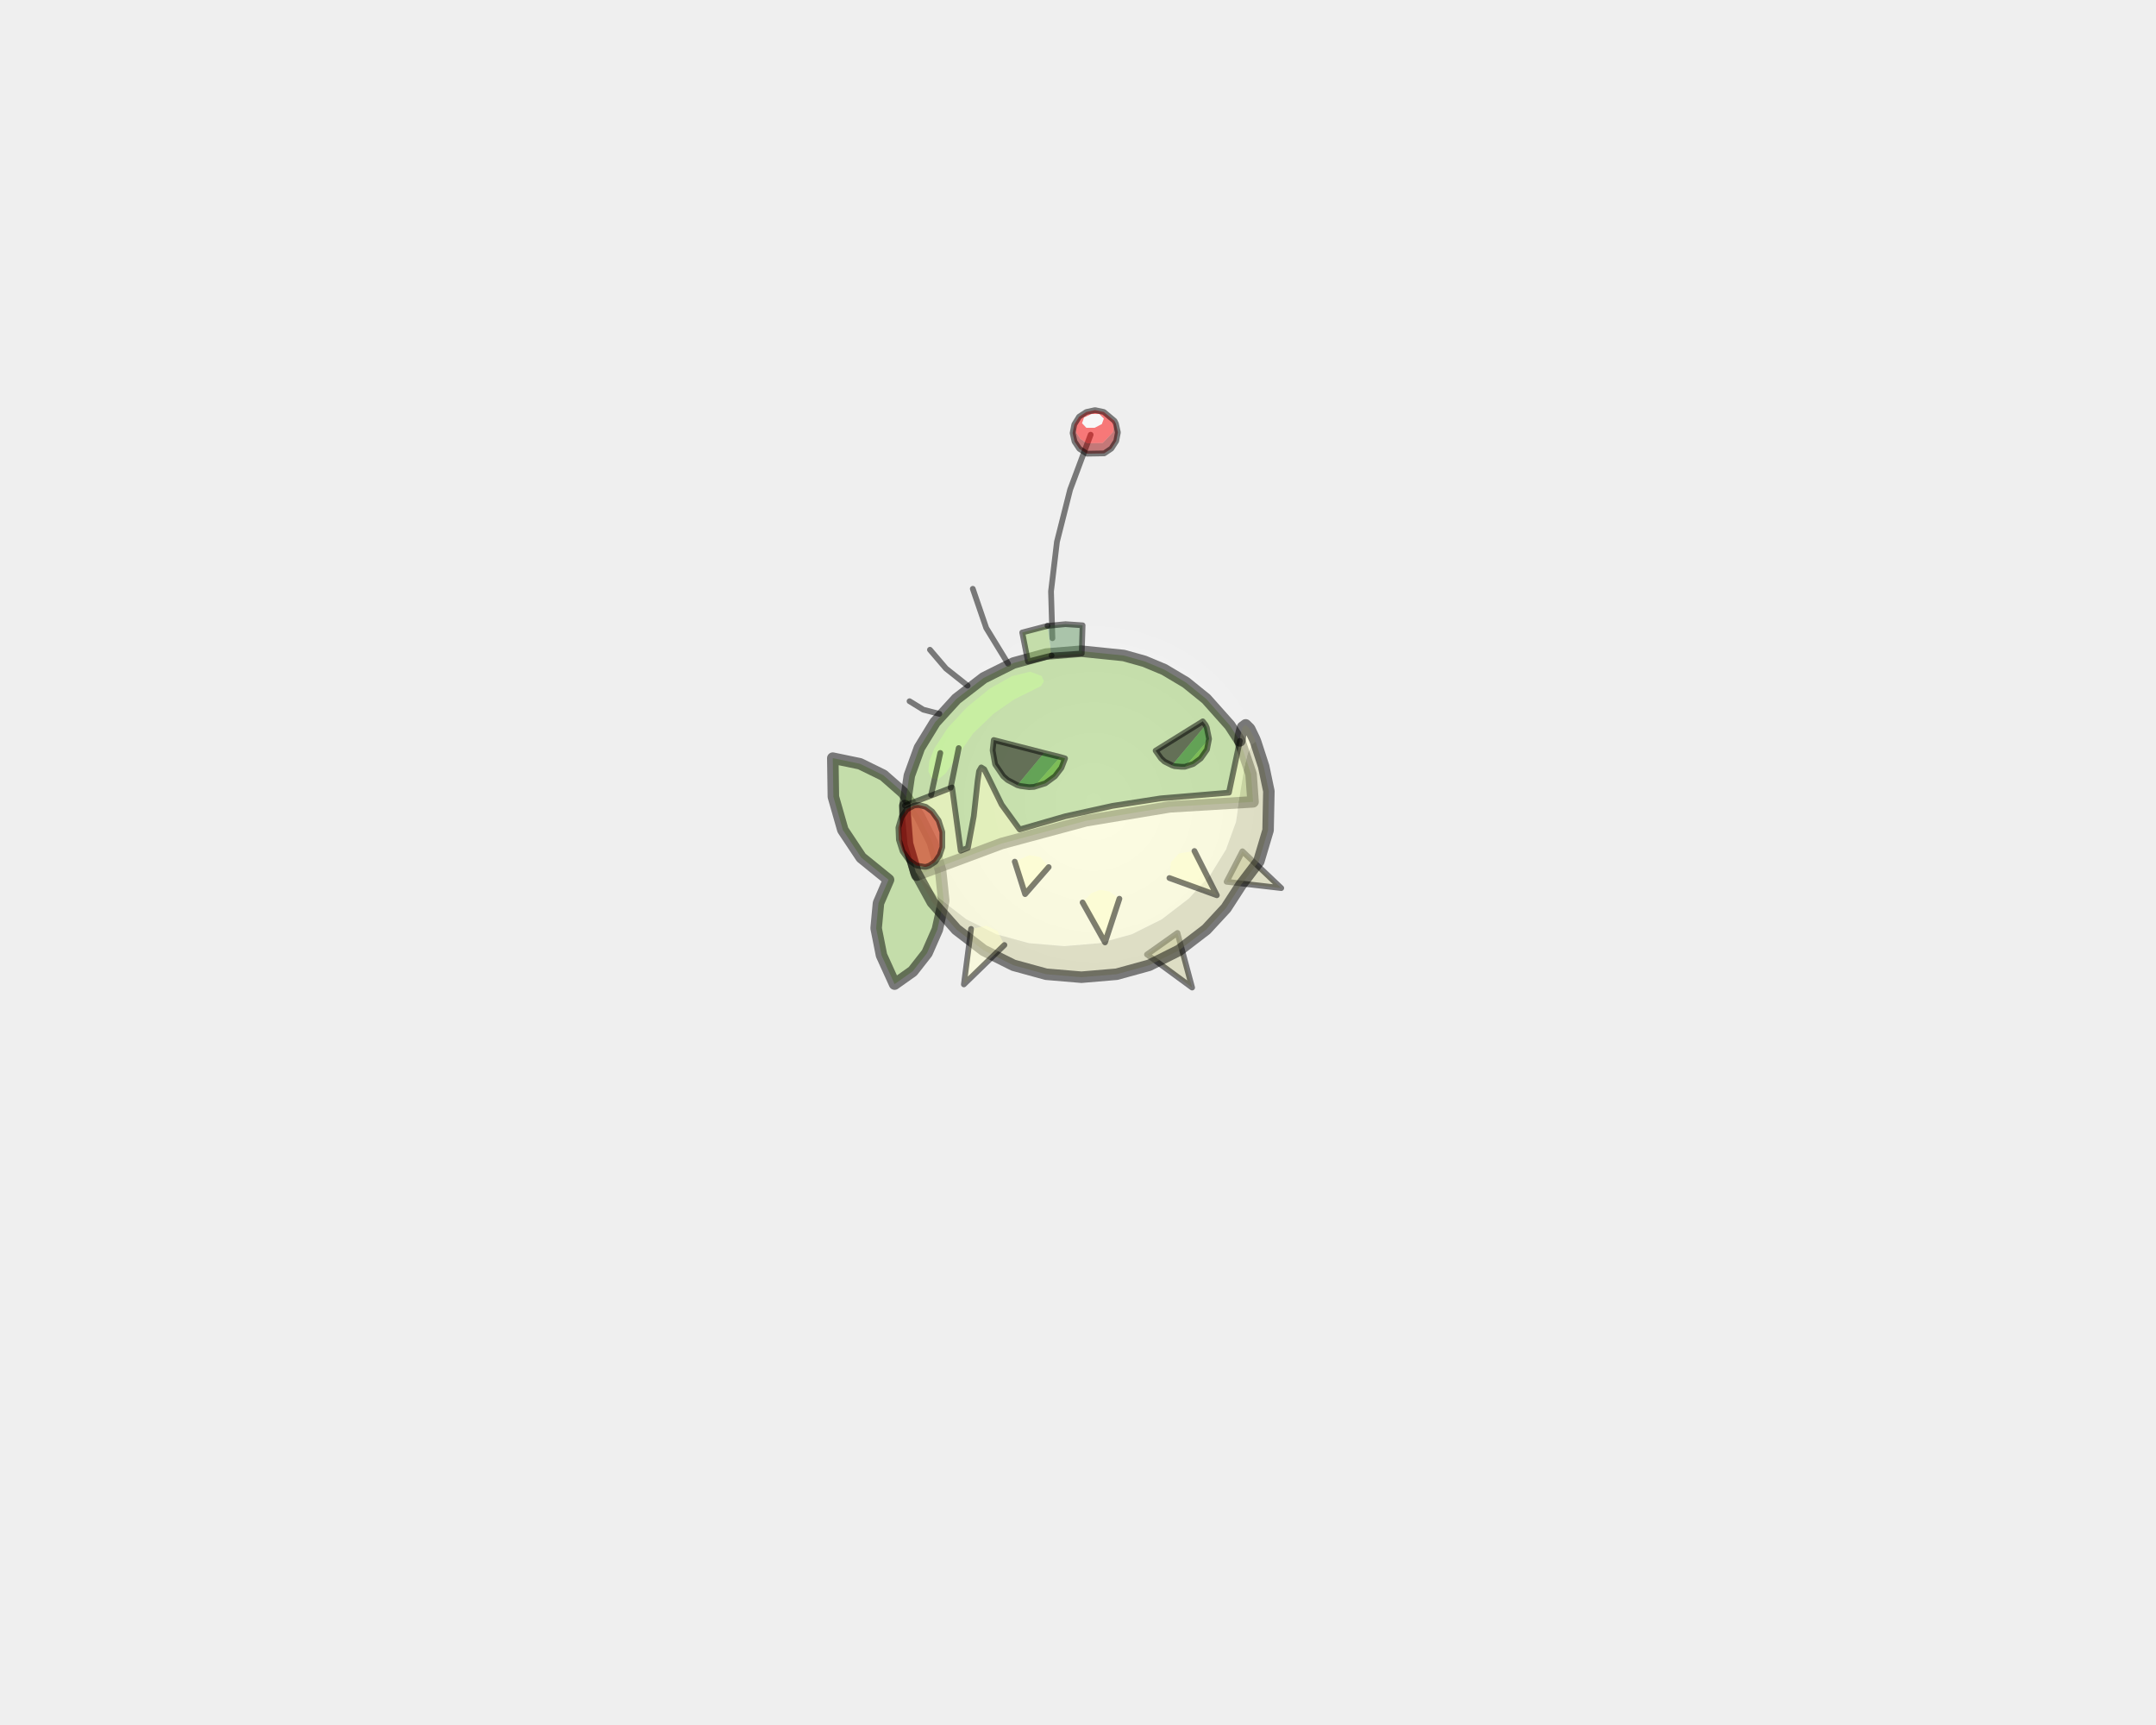
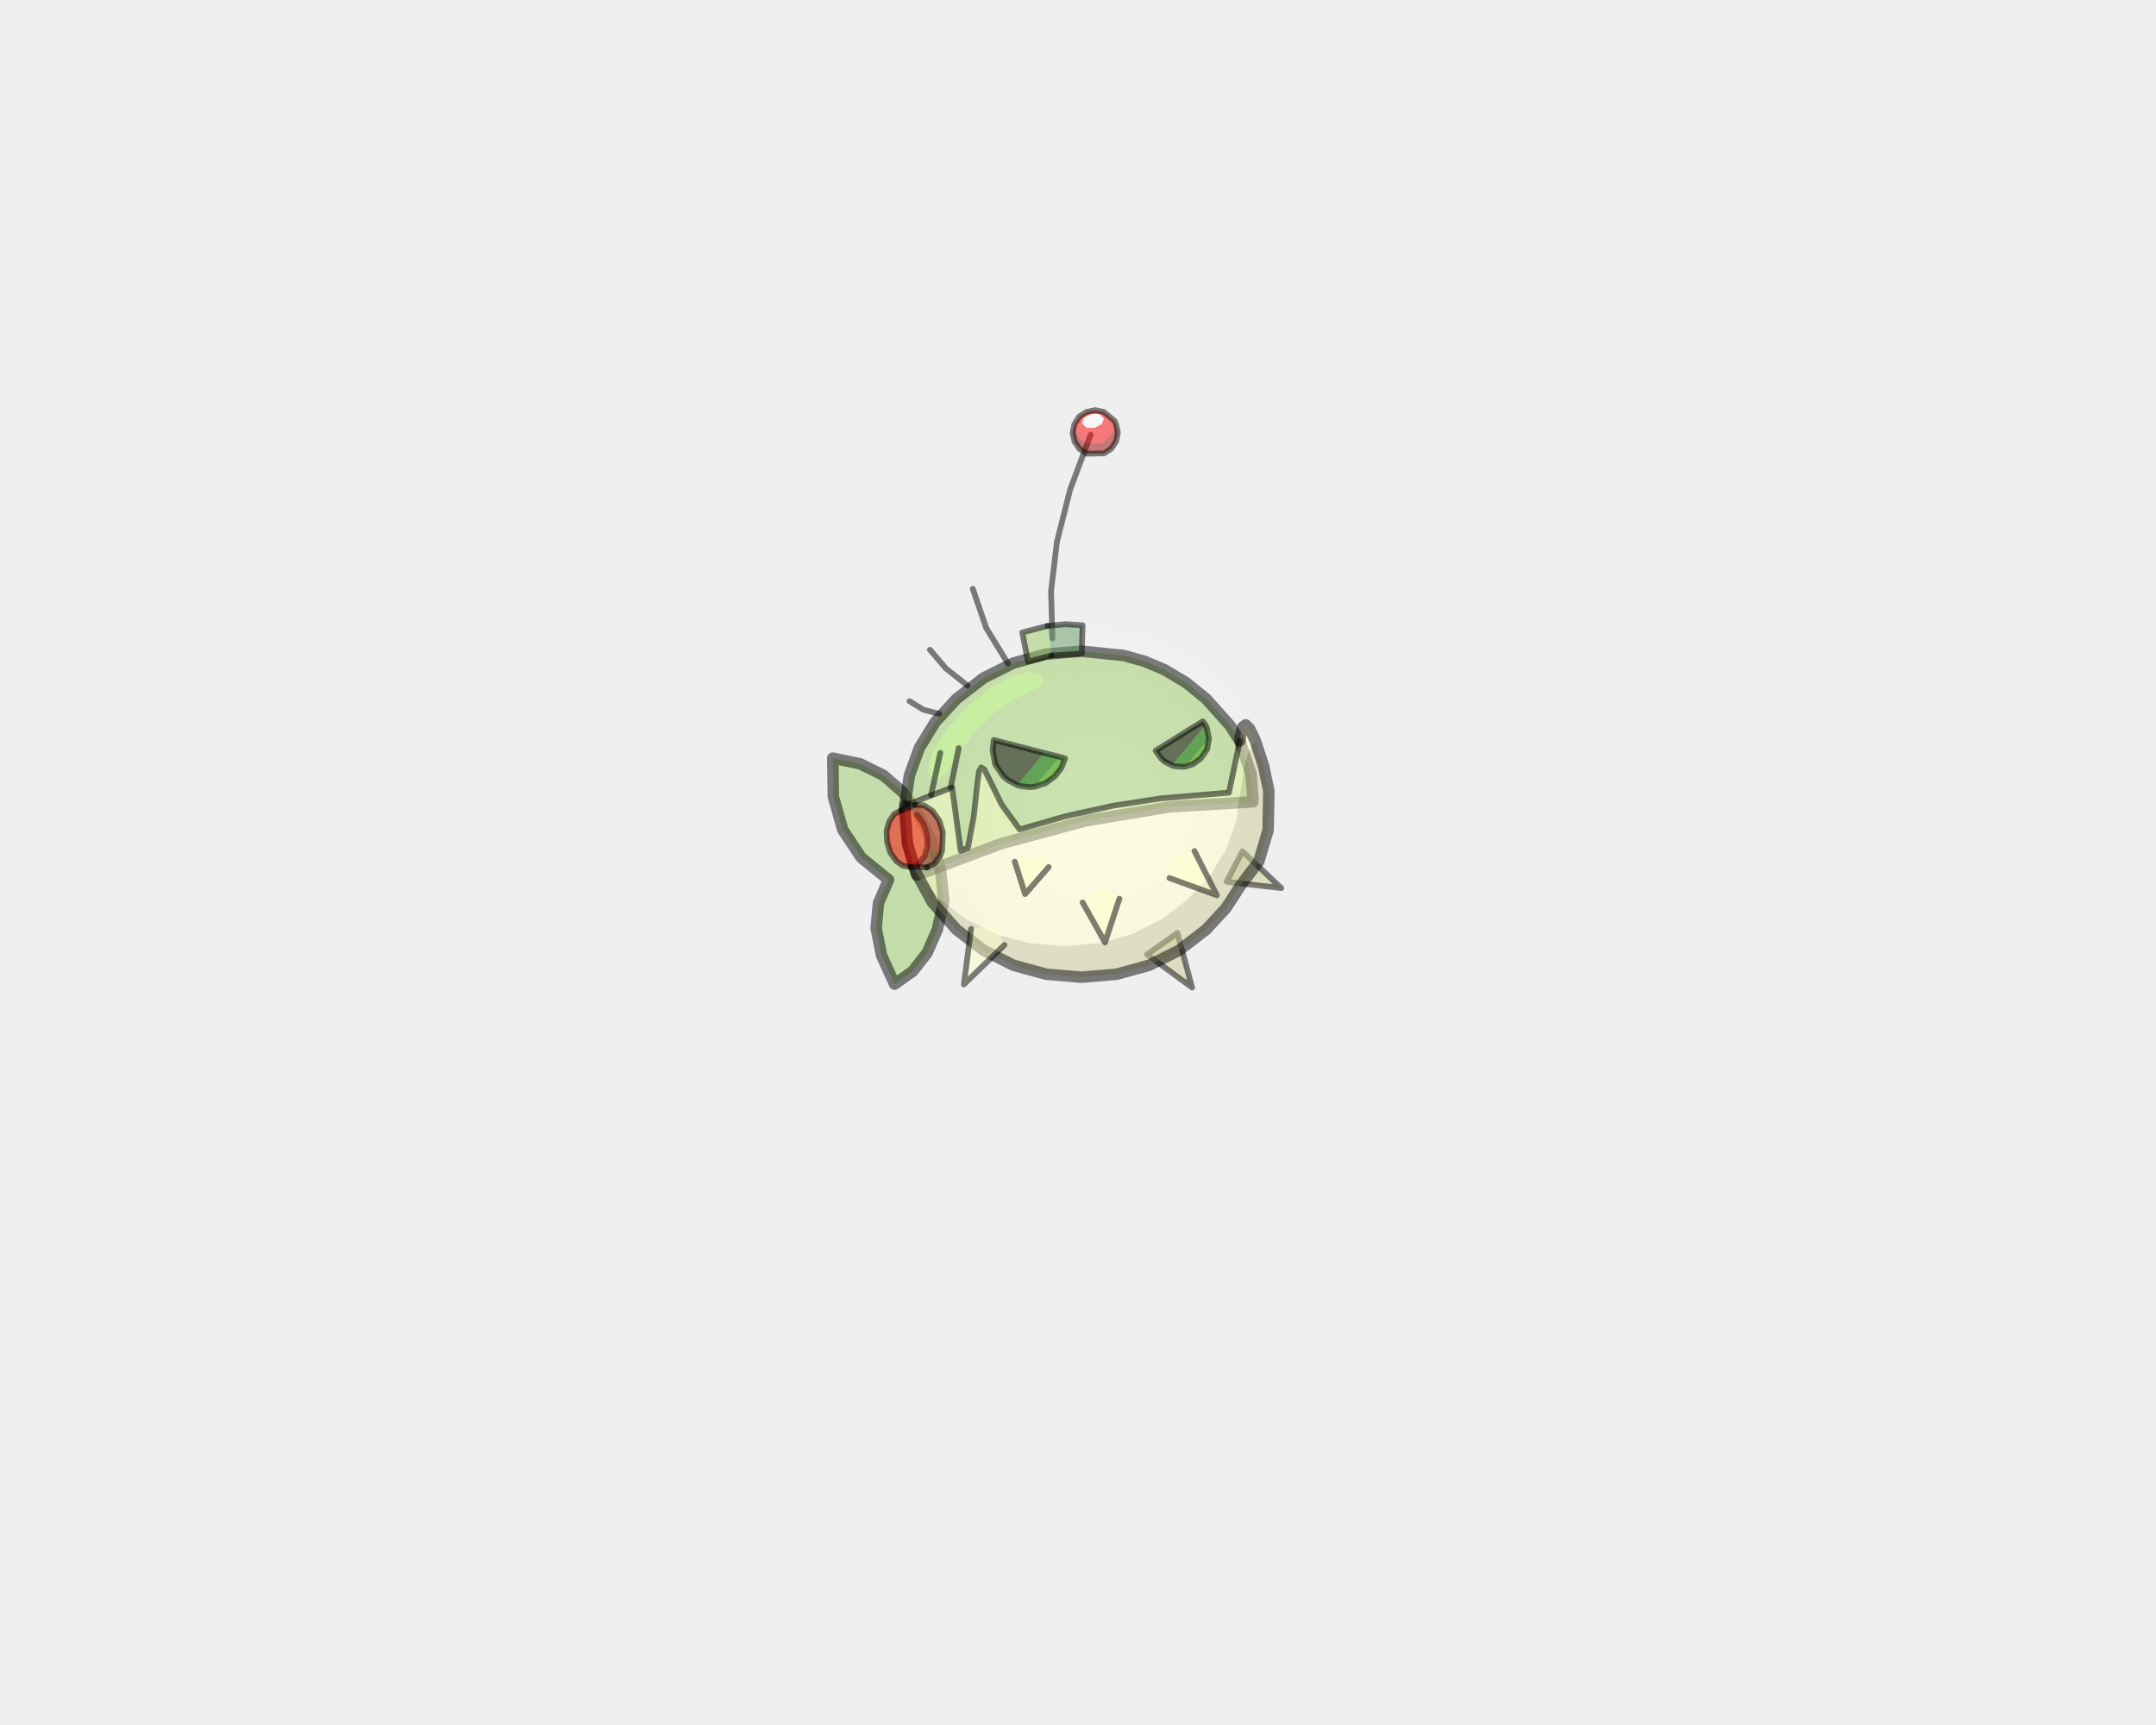
<svg xmlns="http://www.w3.org/2000/svg" width="2602.5px" height="2082px" viewBox="0 0 375 300">
  <rect fill="#000000" fill-opacity="0.004" width="375" height="300" />
  <defs>
    <radialGradient cx="0" cy="0" gradientTransform="matrix(0.0435, 0.0, 0.0, 0.0435, -1.0, 0.0)" gradientUnits="userSpaceOnUse" id="gradient0" r="819.2" spreadMethod="pad">
      <stop offset="0.0" stop-color="#ffffff" stop-opacity="0.753" />
      <stop offset="0.769" stop-color="#ffffff" stop-opacity="0.0" />
    </radialGradient>
  </defs>
  <g id="x1_sprite0" transform="matrix(1.1595, 0, 0, 1.1595, 191.4, 139.45)">
    <g id="x2_shape0" transform="matrix(1, 0, 0, 1, 0, 0)">
      <path d="M34 0L33.378 6.791L31.512 13.062L28.403 18.816L24.05 24.05L18.816 28.403L13.062 31.512L6.791 33.378L0 34L-6.791 33.378L-13.062 31.512L-18.816 28.403L-24.05 24.05L-28.403 18.816L-31.512 13.062L-33.378 6.791L-34 0L-33.378 -6.791L-31.512 -13.062L-28.403 -18.816L-24.05 -24.05L-18.816 -28.403L-13.062 -31.512L-6.791 -33.378L0 -34L6.791 -33.378L13.062 -31.512L18.816 -28.403L24.05 -24.05L28.403 -18.816L31.512 -13.062L33.378 -6.791L34 0" fill="url(#gradient0)" fill-rule="evenodd" stroke="none" />
    </g>
  </g>
  <g id="x3_sprite1" transform="matrix(1, 0, 0, 1, 184.35, 121.55)">
    <g id="x4_sprite2" transform="matrix(1, 0, 0, 1, 0, -0.35)">
      <g id="x5_shape1" transform="matrix(1, 0, 0, 1, 0, 0)">
        <path d="M-29.8 31.8L-34.55 27.947L-37.75 23.137L-39.4 17.372L-39.5 10.65L-34.775 11.631L-30.7 13.625L-27.275 16.631L-24.5 20.65L-22.178 25.294L-20.744 30.228L-20.2 35.45L-21.316 40.462L-23.113 44.55L-25.591 47.712L-28.75 49.95L-31.028 44.934L-31.962 40.237L-31.553 35.859L-29.8 31.8" fill="#99cc66" fill-opacity="0.498" fill-rule="evenodd" stroke="none" />
        <path d="M-29.8 31.8L-31.553 35.859L-31.962 40.237L-31.028 44.934L-28.75 49.95L-25.591 47.712L-23.113 44.55L-21.316 40.462L-20.2 35.45L-20.744 30.228L-22.178 25.294L-24.5 20.65L-27.275 16.631L-30.7 13.625L-34.775 11.631L-39.5 10.65L-39.4 17.372L-37.75 23.137L-34.55 27.947L-29.8 31.8Z" fill="none" stroke="#000000" stroke-linecap="round" stroke-linejoin="round" stroke-opacity="0.498" stroke-width="2.0" />
      </g>
      <g id="x6_sprite3" transform="matrix(1, 0, 0, 1, -17.55, -18.8)">
        <g id="x7_shape2" transform="matrix(1, 0, 0, 1, 0, 0)">
          <path d="M1.5 16.85L-2.263 13.863L-5.05 10.6M8.55 13.05L4.737 6.812L2.4 0M-3.4 21.75L-6.2 21.025L-8.6 19.55" fill="none" stroke="#000000" stroke-linecap="round" stroke-linejoin="round" stroke-opacity="0.498" stroke-width="1.0" />
        </g>
      </g>
      <g id="x8_shape3" transform="matrix(1, 0, 0, 1, 0, 0)">
        <path d="M18.15 -4.75L21.925 -2.5L25.45 0.35L29.55 4.95L31.3 7.65L33.25 13.425L33.6 18.25L19.125 19.122L4.55 21.538L-10.125 25.497L-24.9 31L-26.512 25.35L-26.95 18.9L-26.184 13.691L-24.438 8.863L-21.709 4.416L-18 0.35L-13.266 -3.3L-8.062 -5.9L-2.391 -7.45L3.75 -7.95L11.1 -7.2L14.713 -6.188L18.15 -4.75" fill="#99cc66" fill-opacity="0.498" fill-rule="evenodd" stroke="none" />
        <path d="M18.15 -4.75L21.925 -2.5L25.45 0.35L29.55 4.95L31.3 7.65L33.25 13.425L33.6 18.25L19.125 19.122L4.55 21.538L-10.125 25.497L-24.9 31L-26.512 25.35L-26.95 18.9L-26.184 13.691L-24.438 8.863L-21.709 4.416L-18 0.35L-13.266 -3.3L-8.062 -5.9L-2.391 -7.45L3.75 -7.95L11.1 -7.2L14.713 -6.188L18.15 -4.75Z" fill="none" stroke="#000000" stroke-linecap="round" stroke-linejoin="round" stroke-opacity="0.498" stroke-width="2.0" />
      </g>
      <g id="x9_sprite4" transform="matrix(1, 0, 0, 1, 33.75, 26.85)">
        <g id="x10_shape4" transform="matrix(1, 0, 0, 1, 0, 0)">
          <path d="M-4.75 5.3 L-2.0 0.0 4.75 6.4 -4.75 5.3" fill="#cccc99" fill-opacity="0.498" fill-rule="evenodd" stroke="none" />
          <path d="M-4.75 5.3 L4.75 6.4 -2.0 0.0 -4.75 5.3 Z" fill="none" stroke="#000000" stroke-linecap="round" stroke-linejoin="round" stroke-opacity="0.498" stroke-width="1.0" />
        </g>
      </g>
      <g id="x11_sprite5" transform="matrix(1, 0, 0, 1, 19.05, 41.05)">
        <g id="x12_shape5" transform="matrix(1, 0, 0, 1, 0, 0)">
          <path d="M1.4 0.0 L3.95 9.5 -3.9 3.75 1.4 0.0" fill="#cccc99" fill-opacity="0.498" fill-rule="evenodd" stroke="none" />
          <path d="M1.4 0.0 L3.95 9.5 -3.9 3.75 1.4 0.0 Z" fill="none" stroke="#000000" stroke-linecap="round" stroke-linejoin="round" stroke-opacity="0.498" stroke-width="1.0" />
        </g>
      </g>
      <g id="x13_sprite6" transform="matrix(1, 0, 0, 1, 3.1, 26.8)">
        <g id="x14_shape6" transform="matrix(1, 0, 0, 1, 0, 0)">
          <path d="M30.95 -19L30.278 -18.509L29.613 -16.887L28.953 -14.134L28.3 -10.25L27.534 -5.062L25.788 -0.25L23.059 4.188L19.35 8.25L14.619 11.881L9.425 14.475L3.769 16.031L-2.35 16.55L-8.491 16.031L-14.162 14.475L-19.366 11.881L-24.1 8.25L-28.15 3.7L-29.6 -1.175L-30.05 -6.4L-30.05 -7.9L-21.85 -11.05L-20.35 -0.05L-19.1 -0.55L-18.075 -6.05L-17.4 -12.25L-17.156 -13.884L-16.775 -14.537L-16.256 -14.209L-15.6 -12.9L-13.225 -8.062L-10.1 -3.75L-2.112 -6.05L6.05 -7.85L14.4 -9.15L26.3 -10.15L28.2 -19.15L28.3 -20.05L28.678 -21.534L29.212 -21.938L29.903 -21.259L30.75 -19.5L30.95 -19" fill="#ffffcc" fill-opacity="0.498" fill-rule="evenodd" stroke="none" />
          <path d="M-28.15 3.7L-24.1 8.25L-19.366 11.881L-14.162 14.475L-8.491 16.031L-2.35 16.55L3.769 16.031L9.425 14.475L14.619 11.881L19.35 8.25L23.059 4.188L25.788 -0.25L27.534 -5.062L28.3 -10.25L28.953 -14.134L29.613 -16.887L30.278 -18.509L30.95 -19L32.35 -14.7L33.25 -10.4L33.111 -3.611L31.494 1.822L28.4 5.9L25.788 9.938L22.35 13.65L17.619 17.281L12.425 19.875L6.769 21.431L0.65 21.95L-5.491 21.431L-11.162 19.875L-16.366 17.281L-21.1 13.65L-25.288 8.912L-28.15 3.7" fill="#cccc99" fill-opacity="0.498" fill-rule="evenodd" stroke="none" />
          <path d="M28.2 -19.15L26.3 -10.15L14.4 -9.15L6.05 -7.85L-2.112 -6.05L-10.1 -3.75L-13.225 -8.062L-15.6 -12.9L-16.256 -14.209L-16.775 -14.537L-17.156 -13.884L-17.4 -12.25L-18.075 -6.05L-19.1 -0.55L-20.35 -0.05L-21.85 -11.05L-30.05 -7.9" fill="none" stroke="#000000" stroke-linecap="round" stroke-linejoin="round" stroke-opacity="0.498" stroke-width="1.0" />
          <path d="M30.95 -19L30.75 -19.5L29.903 -21.259L29.212 -21.938L28.678 -21.534L28.3 -20.05L28.2 -19.15M-30.05 -7.9L-30.05 -6.4L-29.6 -1.175L-28.15 3.7L-25.288 8.912L-21.1 13.65L-16.366 17.281L-11.162 19.875L-5.491 21.431L0.65 21.95L6.769 21.431L12.425 19.875L17.619 17.281L22.35 13.65L25.788 9.938L28.4 5.9L31.494 1.822L33.111 -3.611L33.25 -10.4L32.35 -14.7L30.95 -19" fill="none" stroke="#000000" stroke-linecap="round" stroke-linejoin="round" stroke-opacity="0.498" stroke-width="2.0" />
        </g>
      </g>
      <g id="x15_sprite7" transform="matrix(1, 0, 0, 1, -25.2, 18.7)">
-         <g id="x16_shape7" transform="matrix(1, 0, 0, 1, 0, 0)">
-           <path d="M4.75 4.8L4.75 7.45L4.3 8.8L3.525 9.963L2.5 10.65L1.9 10.85L1.6 10.85L0.237 10.613L-1.05 9.7L-2.163 8.137L-2.8 6.15L-2.888 4.037L-2.35 2.2L-1.438 0.875L-0.2 0.2L0.05 0.15L0.7 0.1L1.875 0.412L3 1.25L4.112 2.812L4.75 4.8" fill="#cc0000" fill-opacity="0.498" fill-rule="evenodd" stroke="none" />
-           <path d="M4.75 4.8L4.112 2.812L3 1.25L1.875 0.412L0.7 0.1L0.05 0.15L-0.2 0.2L-1.438 0.875L-2.35 2.2L-2.888 4.037L-2.8 6.15L-2.163 8.137L-1.05 9.7L0.237 10.613L1.6 10.85L1.9 10.85L2.5 10.65L3.525 9.963L4.3 8.8L4.75 7.45L4.75 4.8Z" fill="none" stroke="#000000" stroke-linecap="round" stroke-linejoin="round" stroke-opacity="0.498" stroke-width="1.0" />
+         <g id="x16_sprite8" transform="matrix(1, 0, 0, 1, 0, 0)">
+           <g id="x17_shape7" transform="matrix(1, 0, 0, 1, 0, 0)">
+             <path d="M0 0.05L1.562 0.175L3.05 1.15L4.2 2.775L4.85 4.85L4.7 8.05L3.112 8.2L2.05 7.75L2.1 5.35L1.525 3.462L0.5 2L-0.562 1.238L-1.65 0.95L-2.25 1L-2.45 1.05L0 0.05" fill="#990000" fill-opacity="0.498" fill-rule="evenodd" stroke="none" />
+             <path d="M-0.85 10.85L-2.075 10.675L-3.25 9.85L-4.3 8.375L-4.85 6.55L-4.95 4.588L-4.45 2.9L-3.6 1.663L-2.45 1.05L-2.25 1L-1.65 0.95L-0.562 1.238L0.5 2L1.525 3.462L2.1 5.35L2.05 7.75L1.7 8.95L0.95 10.037L0 10.7L-0.5 10.85L-0.85 10.85" fill="#ff0000" fill-opacity="0.498" fill-rule="evenodd" stroke="none" />
+             <path d="M4.7 8.05L4.4 8.9L3.425 10.262L2.1 10.95L-0.85 10.85L-0.5 10.85L0 10.7L0.95 10.037L1.7 8.95L2.05 7.75L3.112 8.2L4.7 8.05" fill="#660000" fill-opacity="0.498" fill-rule="evenodd" stroke="none" />
+             <path d="M0 0.05L1.562 0.175L3.05 1.15L4.2 2.775L4.85 4.85L4.7 8.05L4.4 8.9L3.425 10.262L2.1 10.95M-0.85 10.85L-2.075 10.675L-3.25 9.85L-4.3 8.375L-4.85 6.55L-4.95 4.588L-4.45 2.9L-3.6 1.663L-2.45 1.05" fill="none" stroke="#000000" stroke-linecap="round" stroke-linejoin="round" stroke-opacity="0.498" stroke-width="1.0" />
+             <path d="M2.1 10.95 L-0.85 10.85 M-2.45 1.05 L0.0 0.05" fill="none" stroke="#000000" stroke-linecap="round" stroke-linejoin="round" stroke-opacity="0.498" stroke-width="1.0" />
+             <path d="M0.3 1.8L0.5 2L1.525 3.462L2.1 5.35L2.175 7.25L1.7 8.95L0.5 10.45" fill="none" stroke="#660000" stroke-linecap="round" stroke-linejoin="round" stroke-opacity="0.498" stroke-width="1.0" />
+           </g>
        </g>
      </g>
-       <g id="x17_sprite8" transform="matrix(1, 0, 0, 1, -4.9, 27.5)">
-         <g id="x18_shape8" transform="matrix(1, 0, 0, 1, 0, 0)">
+       <g id="x18_sprite9" transform="matrix(1, 0, 0, 1, -4.9, 27.5)">
+         <g id="x19_shape8" transform="matrix(1, 0, 0, 1, 0, 0)">
          <path d="M2.95 2.1L-1.15 6.8L-2.95 1.15L-0.45 0.033L1.517 0.35L2.95 2.1" fill="#ffffcc" fill-opacity="0.498" fill-rule="evenodd" stroke="none" />
          <path d="M2.95 2.1 L-1.15 6.8 -2.95 1.15" fill="none" stroke="#000000" stroke-linecap="round" stroke-linejoin="round" stroke-opacity="0.498" stroke-width="1.0" />
        </g>
      </g>
-       <g id="x19_sprite9" transform="matrix(1, 0, 0, 1, -13.15, 39.8)">
-         <g id="x20_shape9" transform="matrix(1, 0, 0, 1, 0, 0)">
+       <g id="x20_sprite10" transform="matrix(1, 0, 0, 1, -13.15, 39.8)">
+         <g id="x21_shape9" transform="matrix(1, 0, 0, 1, 0, 0)">
          <path d="M-2.3 0.55L0.367 -0.006L2.3 0.928L3.5 3.35L-3.55 10.2L-2.3 0.55" fill="#ffffcc" fill-opacity="0.498" fill-rule="evenodd" stroke="none" />
          <path d="M3.5 3.35 L-3.55 10.2 -2.3 0.55" fill="none" stroke="#000000" stroke-linecap="round" stroke-linejoin="round" stroke-opacity="0.498" stroke-width="1.0" />
        </g>
      </g>
-       <g id="x21_sprite10" transform="matrix(1, 0, 0, 1, 7.15, 33.55)">
-         <g id="x22_shape10" transform="matrix(1, 0, 0, 1, 0, 0)">
+       <g id="x22_sprite11" transform="matrix(1, 0, 0, 1, 7.15, 33.55)">
+         <g id="x23_shape10" transform="matrix(1, 0, 0, 1, 0, 0)">
          <path d="M3.2 1.55L0.7 9.15L-3.2 2.2L-1.731 0.622L-0.175 -0.013L1.469 0.297L3.2 1.55" fill="#ffffcc" fill-opacity="0.498" fill-rule="evenodd" stroke="none" />
          <path d="M3.2 1.55 L0.7 9.15 -3.2 2.2" fill="none" stroke="#000000" stroke-linecap="round" stroke-linejoin="round" stroke-opacity="0.498" stroke-width="1.0" />
        </g>
      </g>
-       <g id="x23_sprite11" transform="matrix(1, 0, 0, 1, 23.15, 26.8)">
-         <g id="x24_shape11" transform="matrix(1, 0, 0, 1, 0, 0)">
+       <g id="x24_sprite12" transform="matrix(1, 0, 0, 1, 23.15, 26.8)">
+         <g id="x25_shape11" transform="matrix(1, 0, 0, 1, 0, 0)">
          <path d="M0.25 0L4.15 7.7L-4.1 4.7L-3.861 1.978L-2.411 0.411L0.25 0" fill="#ffffcc" fill-opacity="0.498" fill-rule="evenodd" stroke="none" />
          <path d="M0.25 0.0 L4.15 7.7 -4.1 4.7" fill="none" stroke="#000000" stroke-linecap="round" stroke-linejoin="round" stroke-opacity="0.498" stroke-width="1.0" />
        </g>
      </g>
-       <g id="x25_shape12" transform="matrix(1, 0, 0, 1, 0, 0)">
+       <g id="x26_shape12" transform="matrix(1, 0, 0, 1, 0, 0)">
        <path d="M5.35 -45.6L1.784 -36.056L-0.512 -26.975L-1.541 -18.356L-1.3 -10.2" fill="none" stroke="#000000" stroke-linecap="round" stroke-linejoin="round" stroke-opacity="0.498" stroke-width="1.0" />
        <path d="M-2.15 -12.35L-1.45 -7.2L-5.55 -6.15L-6.55 -11.2L-2.15 -12.35" fill="#99cc66" fill-opacity="0.498" fill-rule="evenodd" stroke="none" />
        <path d="M-1.45 -7.2L-2.15 -12.35L0.975 -12.65L3.95 -12.45L3.8 -7.55L-1.45 -7.2" fill="#669966" fill-opacity="0.498" fill-rule="evenodd" stroke="none" />
        <path d="M-2.15 -12.35L-6.55 -11.2L-5.55 -6.15L-1.45 -7.2" fill="none" stroke="#000000" stroke-linecap="round" stroke-linejoin="round" stroke-opacity="0.498" stroke-width="1.0" />
        <path d="M-1.45 -7.2L3.8 -7.55L3.95 -12.45L0.975 -12.65L-2.15 -12.35" fill="none" stroke="#000000" stroke-linecap="round" stroke-linejoin="round" stroke-opacity="0.498" stroke-width="1.0" />
      </g>
-       <g id="x26_sprite12" transform="matrix(1, 0, 0, 1, 6.15, -45.95)">
-         <g id="x27_shape13" transform="matrix(1, 0, 0, 1, 0, 0)">
+       <g id="x27_sprite13" transform="matrix(1, 0, 0, 1, 6.15, -45.95)">
+         <g id="x28_shape13" transform="matrix(1, 0, 0, 1, 0, 0)">
          <path d="M-0.35 -13.35L3.294 -12.9L6.561 -11.55L9.45 -9.3L11.728 -6.383L13.094 -3.1L13.55 0.55L13.094 4.194L11.728 7.461L9.45 10.35L6.561 12.628L3.294 13.994L-0.35 14.45L-4 13.994L-7.283 12.628L-10.2 10.35L-12.45 7.461L-13.8 4.194L-14.25 0.55L-13.8 -3.1L-12.45 -6.383L-10.2 -9.3L-7.283 -11.55L-4 -12.9L-0.35 -13.35" fill="#010101" fill-opacity="0.0" fill-rule="evenodd" stroke="none" />
          <path d="M1.5 -2.45L1.15 -1.5L-0.1 -0.85L-1.55 -0.85L-2.3 -1.65L-1.95 -2.65L-0.65 -3.25L0.7 -3.25L1.5 -2.45" fill="#ffffff" fill-opacity="0.498" fill-rule="evenodd" stroke="none" />
          <path d="M3.35 -2.05L3.1 -0.1L1.3 1.8L-1.45 1.85L-2.6 1.087L-3.35 -0.1L-3.65 -1.4L-3.6 -1.5L-2.812 -2.775L-1.55 -3.6L-0.037 -3.925L1.5 -3.6L3.35 -2.05M1.5 -2.45L0.7 -3.25L-0.65 -3.25L-1.95 -2.65L-2.3 -1.65L-1.55 -0.85L-0.1 -0.85L1.15 -1.5L1.5 -2.45" fill="#ff0000" fill-opacity="0.498" fill-rule="evenodd" stroke="none" />
          <path d="M-3.65 -1.4L-3.35 -0.1L-2.6 1.087L-1.45 1.85L1.3 1.8L3.1 -0.1L3.35 -2.05L3.6 -1.55L3.938 -0.05L3.65 1.45L2.8 2.763L1.55 3.6L-1.45 3.65L-2.763 2.8L-3.6 1.55L-3.938 0.062L-3.65 -1.4" fill="#990000" fill-opacity="0.498" fill-rule="evenodd" stroke="none" />
          <path d="M3.35 -2.05L1.5 -3.6L-0.037 -3.925L-1.55 -3.6L-2.812 -2.775L-3.6 -1.5L-3.65 -1.4L-3.938 0.062L-3.6 1.55L-2.763 2.8L-1.45 3.65L1.55 3.6L2.8 2.763L3.65 1.45L3.938 -0.05L3.6 -1.55L3.35 -2.05Z" fill="none" stroke="#000000" stroke-linecap="round" stroke-linejoin="round" stroke-opacity="0.498" stroke-width="1.0" />
        </g>
      </g>
-       <g id="x28_shape14" transform="matrix(1, 0, 0, 1, 0, 0)">
+       <g id="x29_shape14" transform="matrix(1, 0, 0, 1, 0, 0)">
        <path d="M-2.75 9.75L-7.4 15.35L-9.1 14.45L-9.85 13.8L-11.262 11.725L-11.7 9.3L-11.5 7.5L-2.75 9.75" fill="#000000" fill-opacity="0.498" fill-rule="evenodd" stroke="none" />
        <path d="M0.05 10.45 L-4.5 15.65 -5.35 15.7 -6.85 15.5 -7.4 15.35 -2.75 9.75 0.05 10.45" fill="#006600" fill-opacity="0.498" fill-rule="evenodd" stroke="none" />
        <path d="M-4.5 15.65L0.05 10.45L0.9 10.7L0.263 12.35L-0.85 13.8L-2.538 15.037L-4.5 15.65" fill="#339900" fill-opacity="0.498" fill-rule="evenodd" stroke="none" />
        <path d="M-4.5 15.65L-2.538 15.037L-0.85 13.8L0.263 12.35L0.9 10.7L0.05 10.45L-2.75 9.75L-11.5 7.5L-11.7 9.3L-11.262 11.725L-9.85 13.8L-9.1 14.45L-7.4 15.35L-6.85 15.5L-5.35 15.7L-4.5 15.65Z" fill="none" stroke="#000000" stroke-linecap="round" stroke-linejoin="round" stroke-opacity="0.498" stroke-width="1.0" />
        <path d="M19.5 11.9 L18.2 11.25 17.6 10.7 16.65 9.35 24.7 4.35 24.85 4.25 25.35 4.9 19.5 11.9" fill="#000000" fill-opacity="0.498" fill-rule="evenodd" stroke="none" />
        <path d="M24.7 4.35 L24.85 4.2 24.85 4.25 24.7 4.35" fill="#660099" fill-opacity="0.498" fill-rule="evenodd" stroke="none" />
        <path d="M25.35 4.9L25.55 5.35L25.95 7.3L21.75 12.15L21.1 12.15L19.95 12.05L19.5 11.9L25.35 4.9" fill="#006600" fill-opacity="0.498" fill-rule="evenodd" stroke="none" />
        <path d="M25.95 7.3L25.587 9.15L24.5 10.7L23.212 11.662L21.75 12.15L25.95 7.3" fill="#339900" fill-opacity="0.498" fill-rule="evenodd" stroke="none" />
        <path d="M25.35 4.9L25.55 5.35L25.95 7.3L25.587 9.15L24.5 10.7L23.212 11.662L21.75 12.15L21.1 12.15L19.95 12.05L19.5 11.9L18.2 11.25L17.6 10.7L16.65 9.35L24.7 4.35L24.85 4.25L25.35 4.9Z" fill="none" stroke="#000000" stroke-linecap="round" stroke-linejoin="round" stroke-opacity="0.498" stroke-width="1.0" />
        <path d="M-22.3 14.15L-22.872 12.933L-22.722 11.217L-21.85 9L-19.475 5.35L-16.05 1.7L-12.15 -1.475L-8.35 -3.6L-5.188 -4.388L-3.2 -3.65L-2.772 -2.728L-3.289 -1.894L-4.75 -1.15L-7.888 0.388L-11.5 2.9L-15.088 6.338L-18.15 10.75L-19.856 13.283L-21.239 14.417L-22.3 14.15" fill="#ccff99" fill-opacity="0.498" fill-rule="evenodd" stroke="none" />
        <path d="M-22.4 17.05 L-20.8 9.75 M-19.0 15.8 L-17.6 8.9" fill="none" stroke="#000000" stroke-linecap="round" stroke-linejoin="round" stroke-opacity="0.498" stroke-width="1.0" />
      </g>
    </g>
  </g>
</svg>
